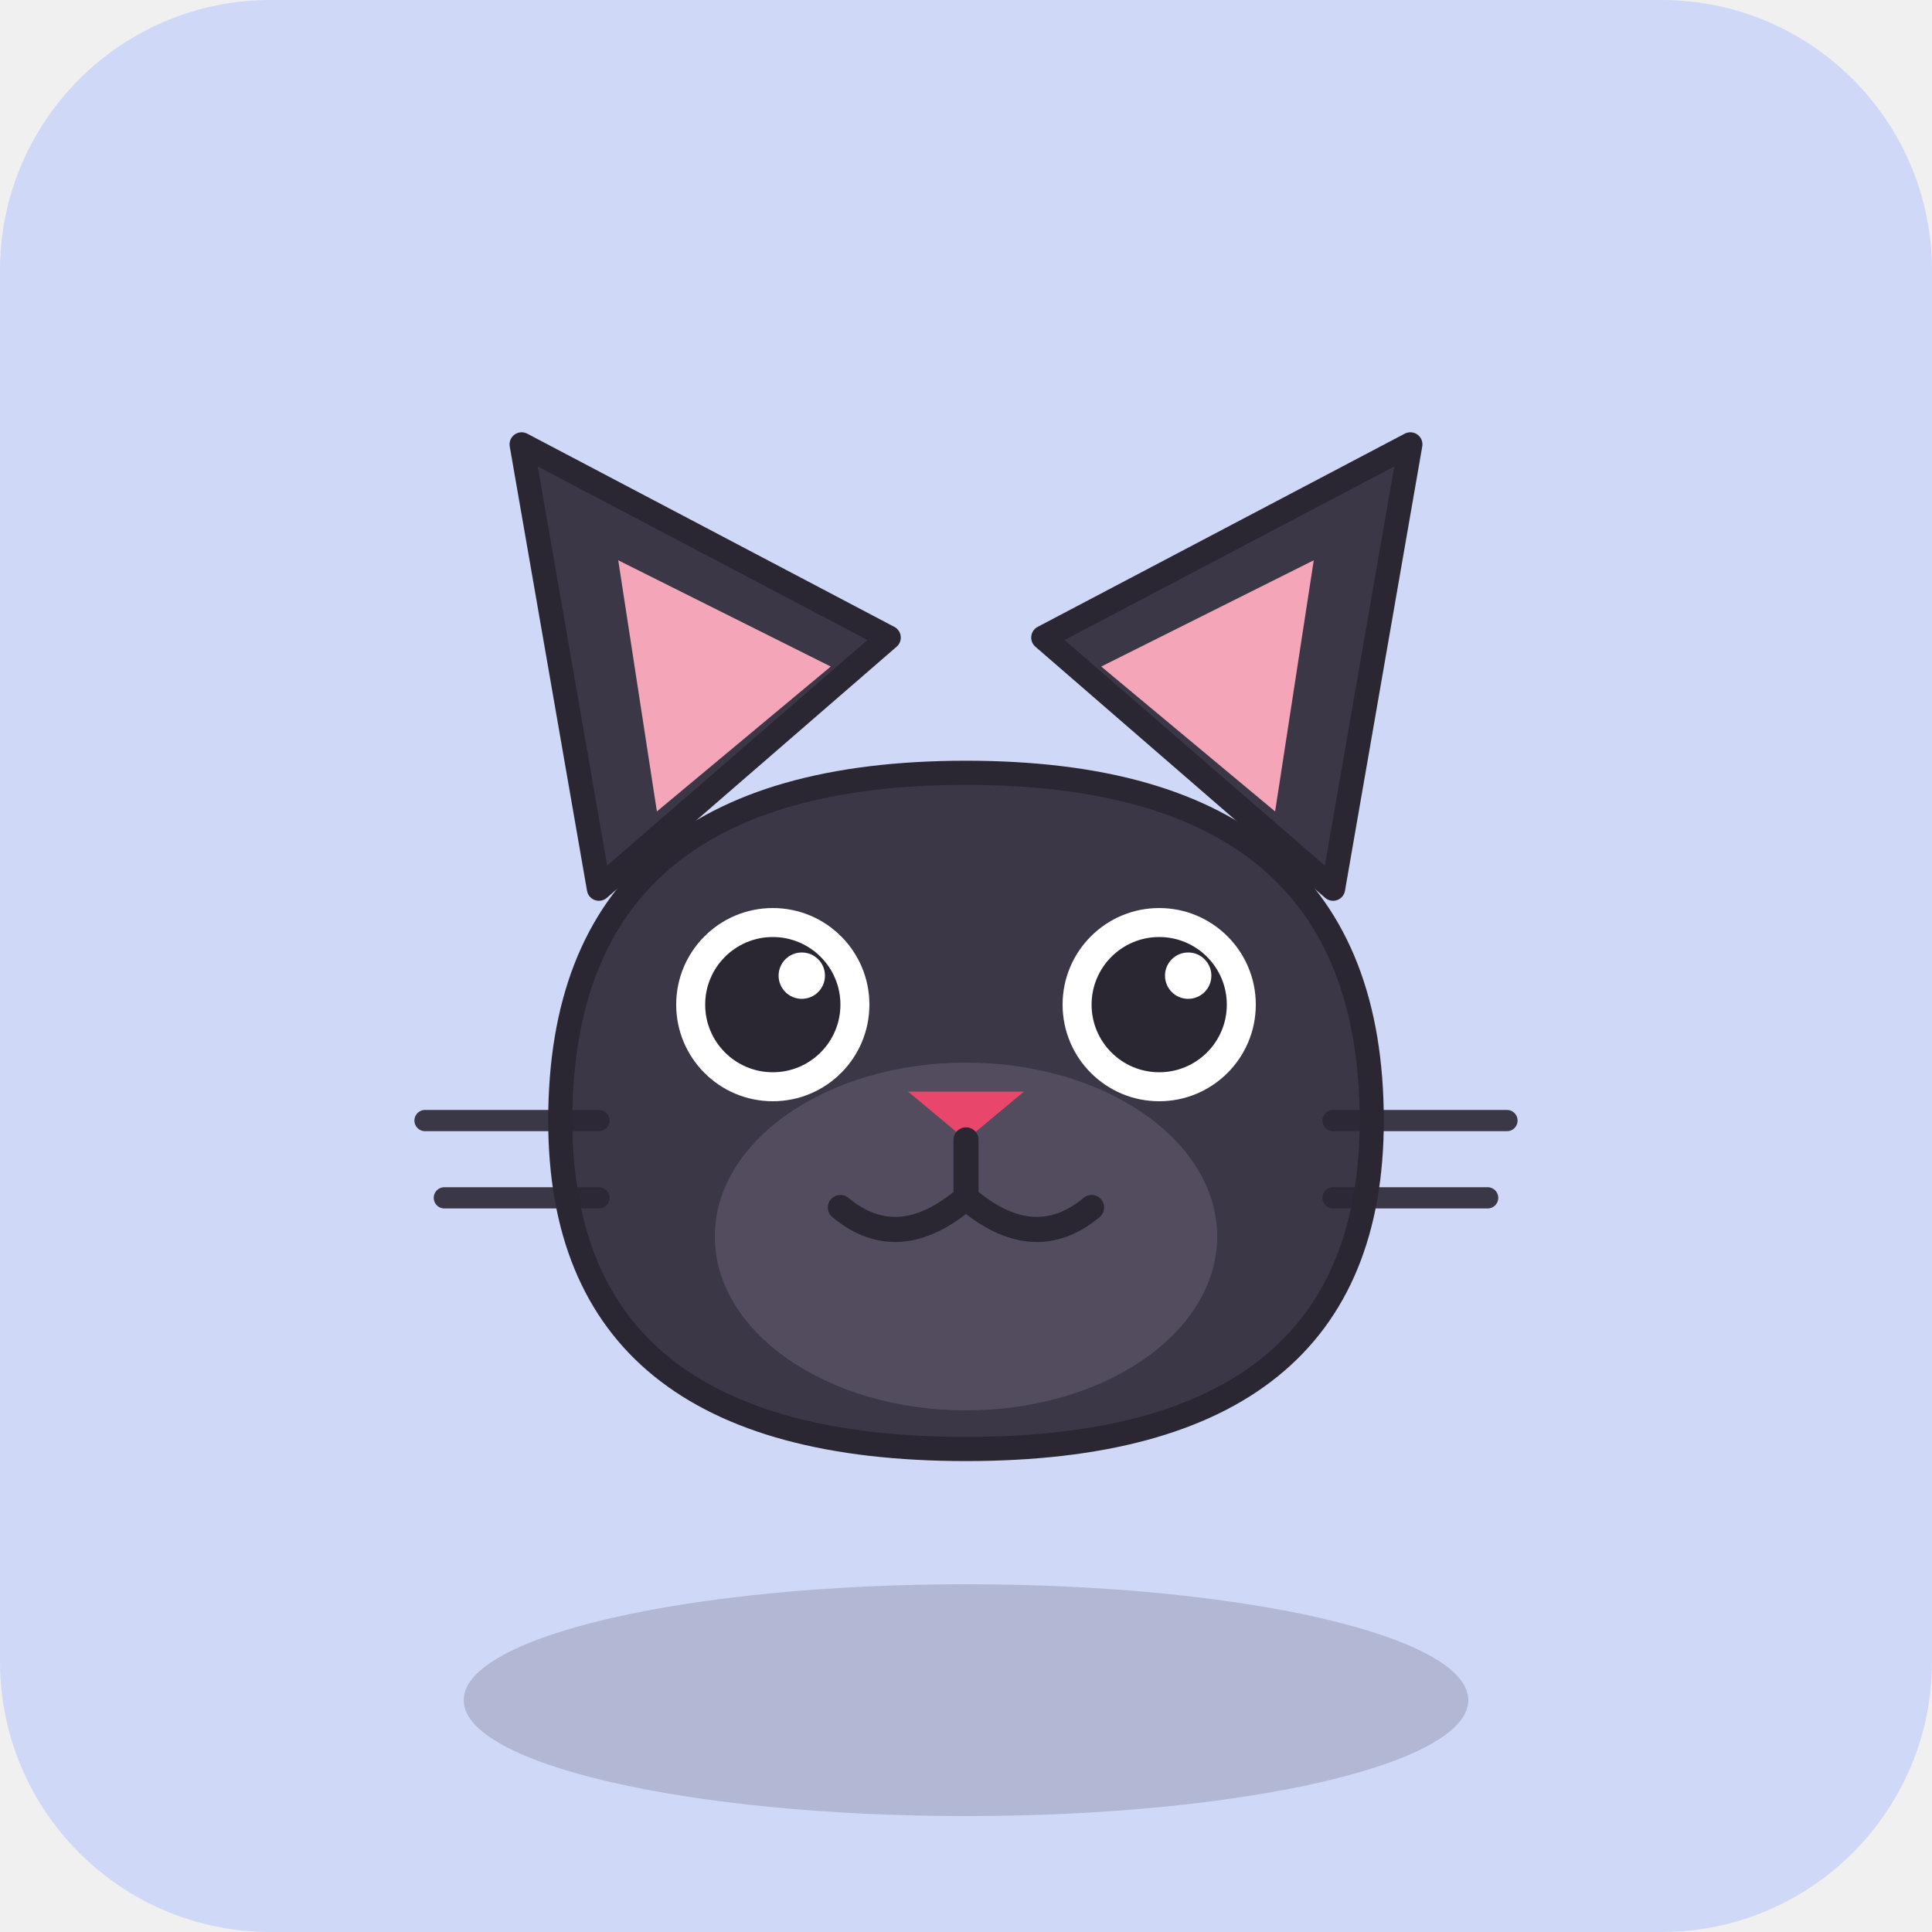
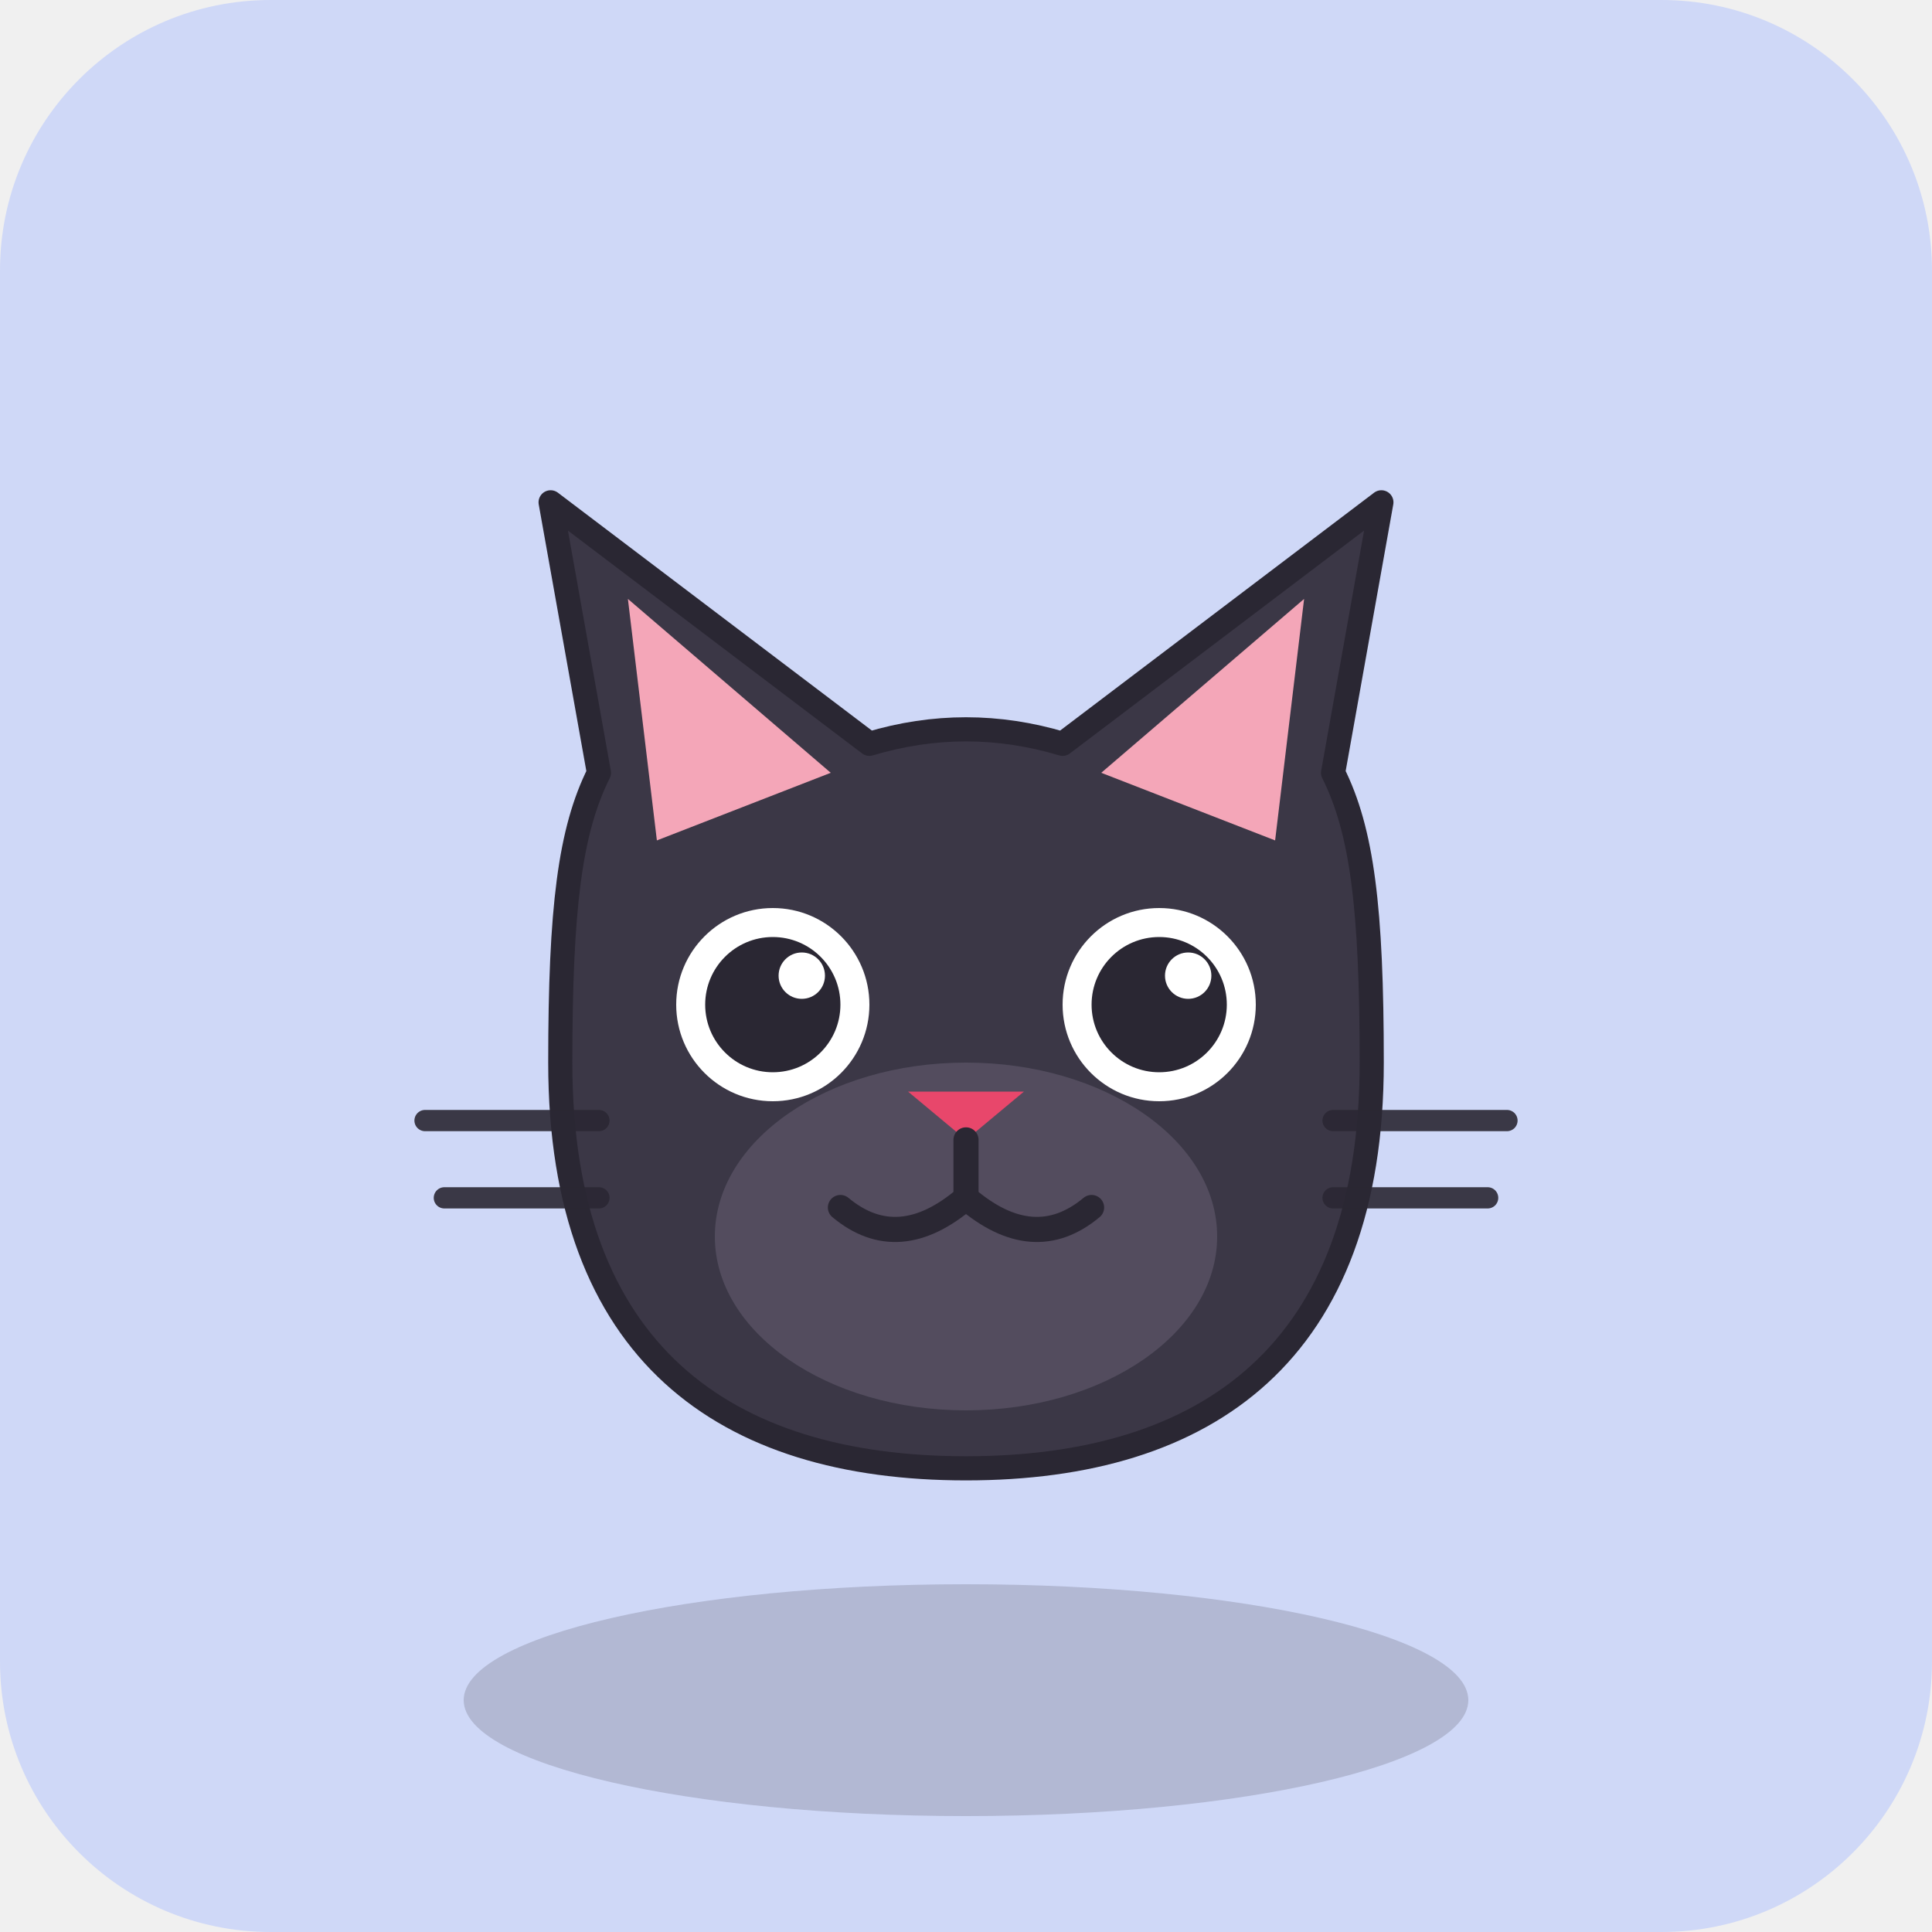
<svg xmlns="http://www.w3.org/2000/svg" viewBox="0 0 200 200" width="200" height="200" role="img">
  <rect width="200" height="200" rx="28" fill="#CFD8F7" />
  <ellipse cx="100" cy="176" rx="52" ry="12" fill="#2A2733" opacity=".18" />
-   <g stroke="#2A2733" stroke-width="2.5" stroke-linejoin="round">
-     <path d="M62 92 L54 46 L92 66 Z" fill="#3B3746" />
-     <path d="M138 92 L146 46 L108 66 Z" fill="#3B3746" />
-     <path d="M100 150 q-42 0 -42 -34 q0 -36 42 -36 q42 0 42 36 q0 34 -42 34 z" fill="#3B3746" />
-   </g>
-   <path d="M68 84 L64 58 L86 69 Z" fill="#F4A6B8" />
-   <path d="M132 84 L136 58 L114 69 Z" fill="#F4A6B8" />
+   <path d="M58 110 C58 94 59 86 62 80 L57 52 L90 77 Q100 74 110 77 L143 52 L138 80            C141 86 142 94 142 110 C142 140 125 152 100 152 C75 152 58 140 58 110 Z" fill="#3B3746" stroke="#2A2733" stroke-width="2.5" stroke-linejoin="round" />
+   <path d="M68 87 L65 62 L86 80 Z" fill="#F4A6B8" />
+   <path d="M132 87 L135 62 L114 80 Z" fill="#F4A6B8" />
  <ellipse cx="100" cy="128" rx="26" ry="18" fill="#5C5668" opacity=".7" />
  <circle cx="80" cy="104" r="10" fill="#fff" />
  <circle cx="80" cy="104" r="7" fill="#2A2733" />
  <circle cx="83" cy="101" r="2.4" fill="#fff" />
  <circle cx="120" cy="104" r="10" fill="#fff" />
  <circle cx="120" cy="104" r="7" fill="#2A2733" />
  <circle cx="123" cy="101" r="2.4" fill="#fff" />
  <path d="M100 118 l-6 -5 h12 z" fill="#E8476B" />
  <path d="M100 118 v6 M100 124 q-7 6 -13 1 M100 124 q7 6 13 1" stroke="#2A2733" stroke-width="2.6" fill="none" stroke-linecap="round" />
  <g stroke="#2A2733" stroke-width="2.2" stroke-linecap="round" opacity=".9">
    <path d="M62 116 h-18 M62 124 h-16 M138 116 h18 M138 124 h16" />
  </g>
</svg>
